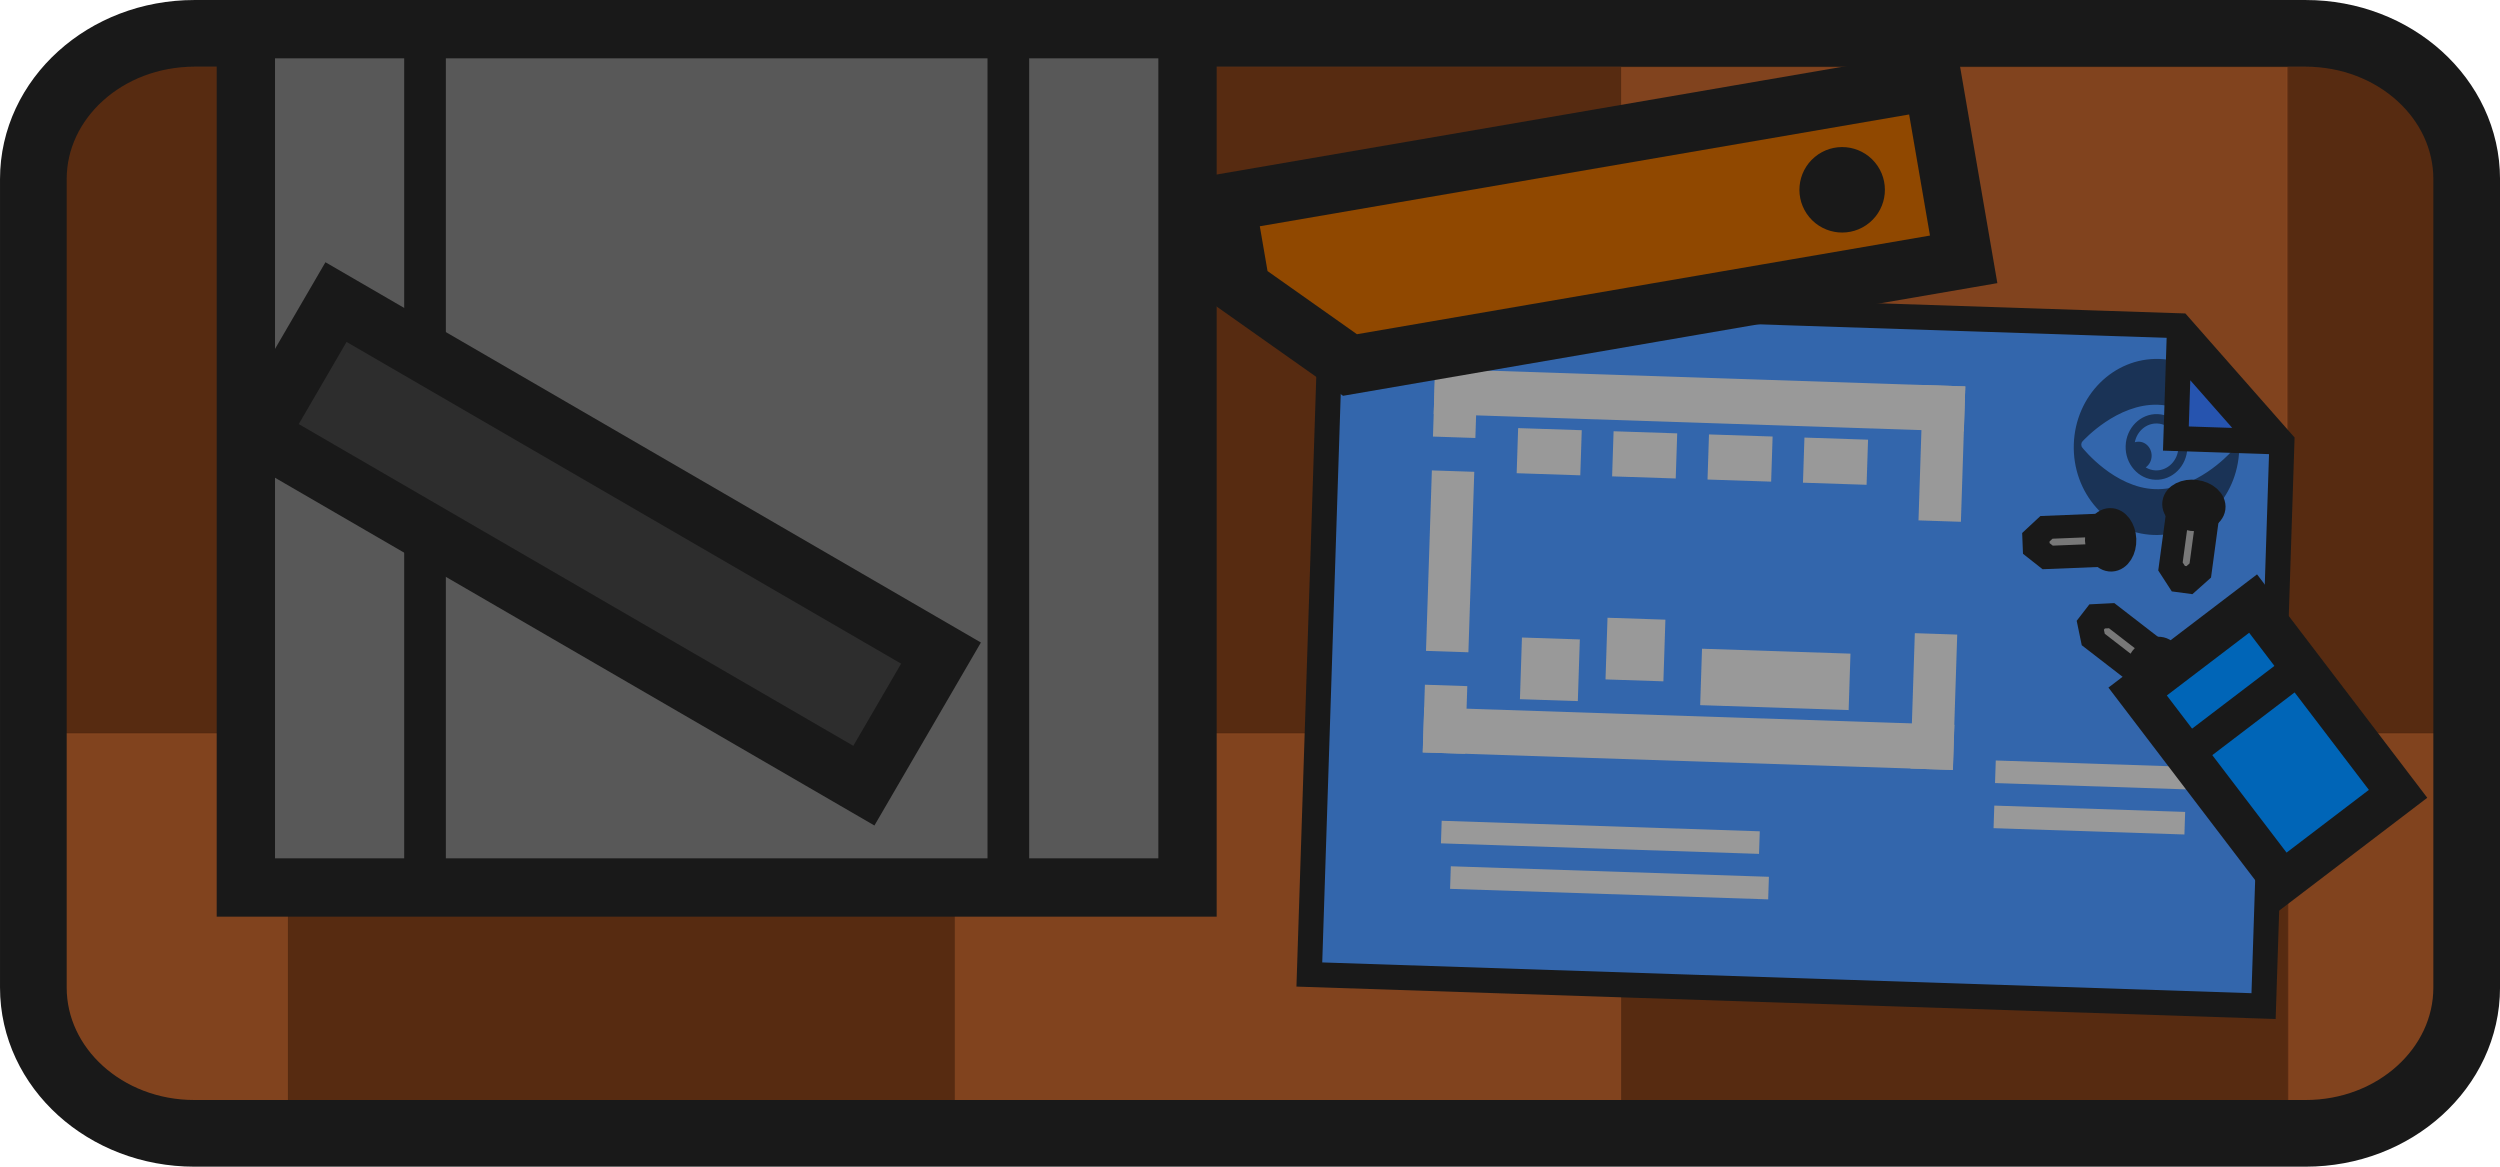
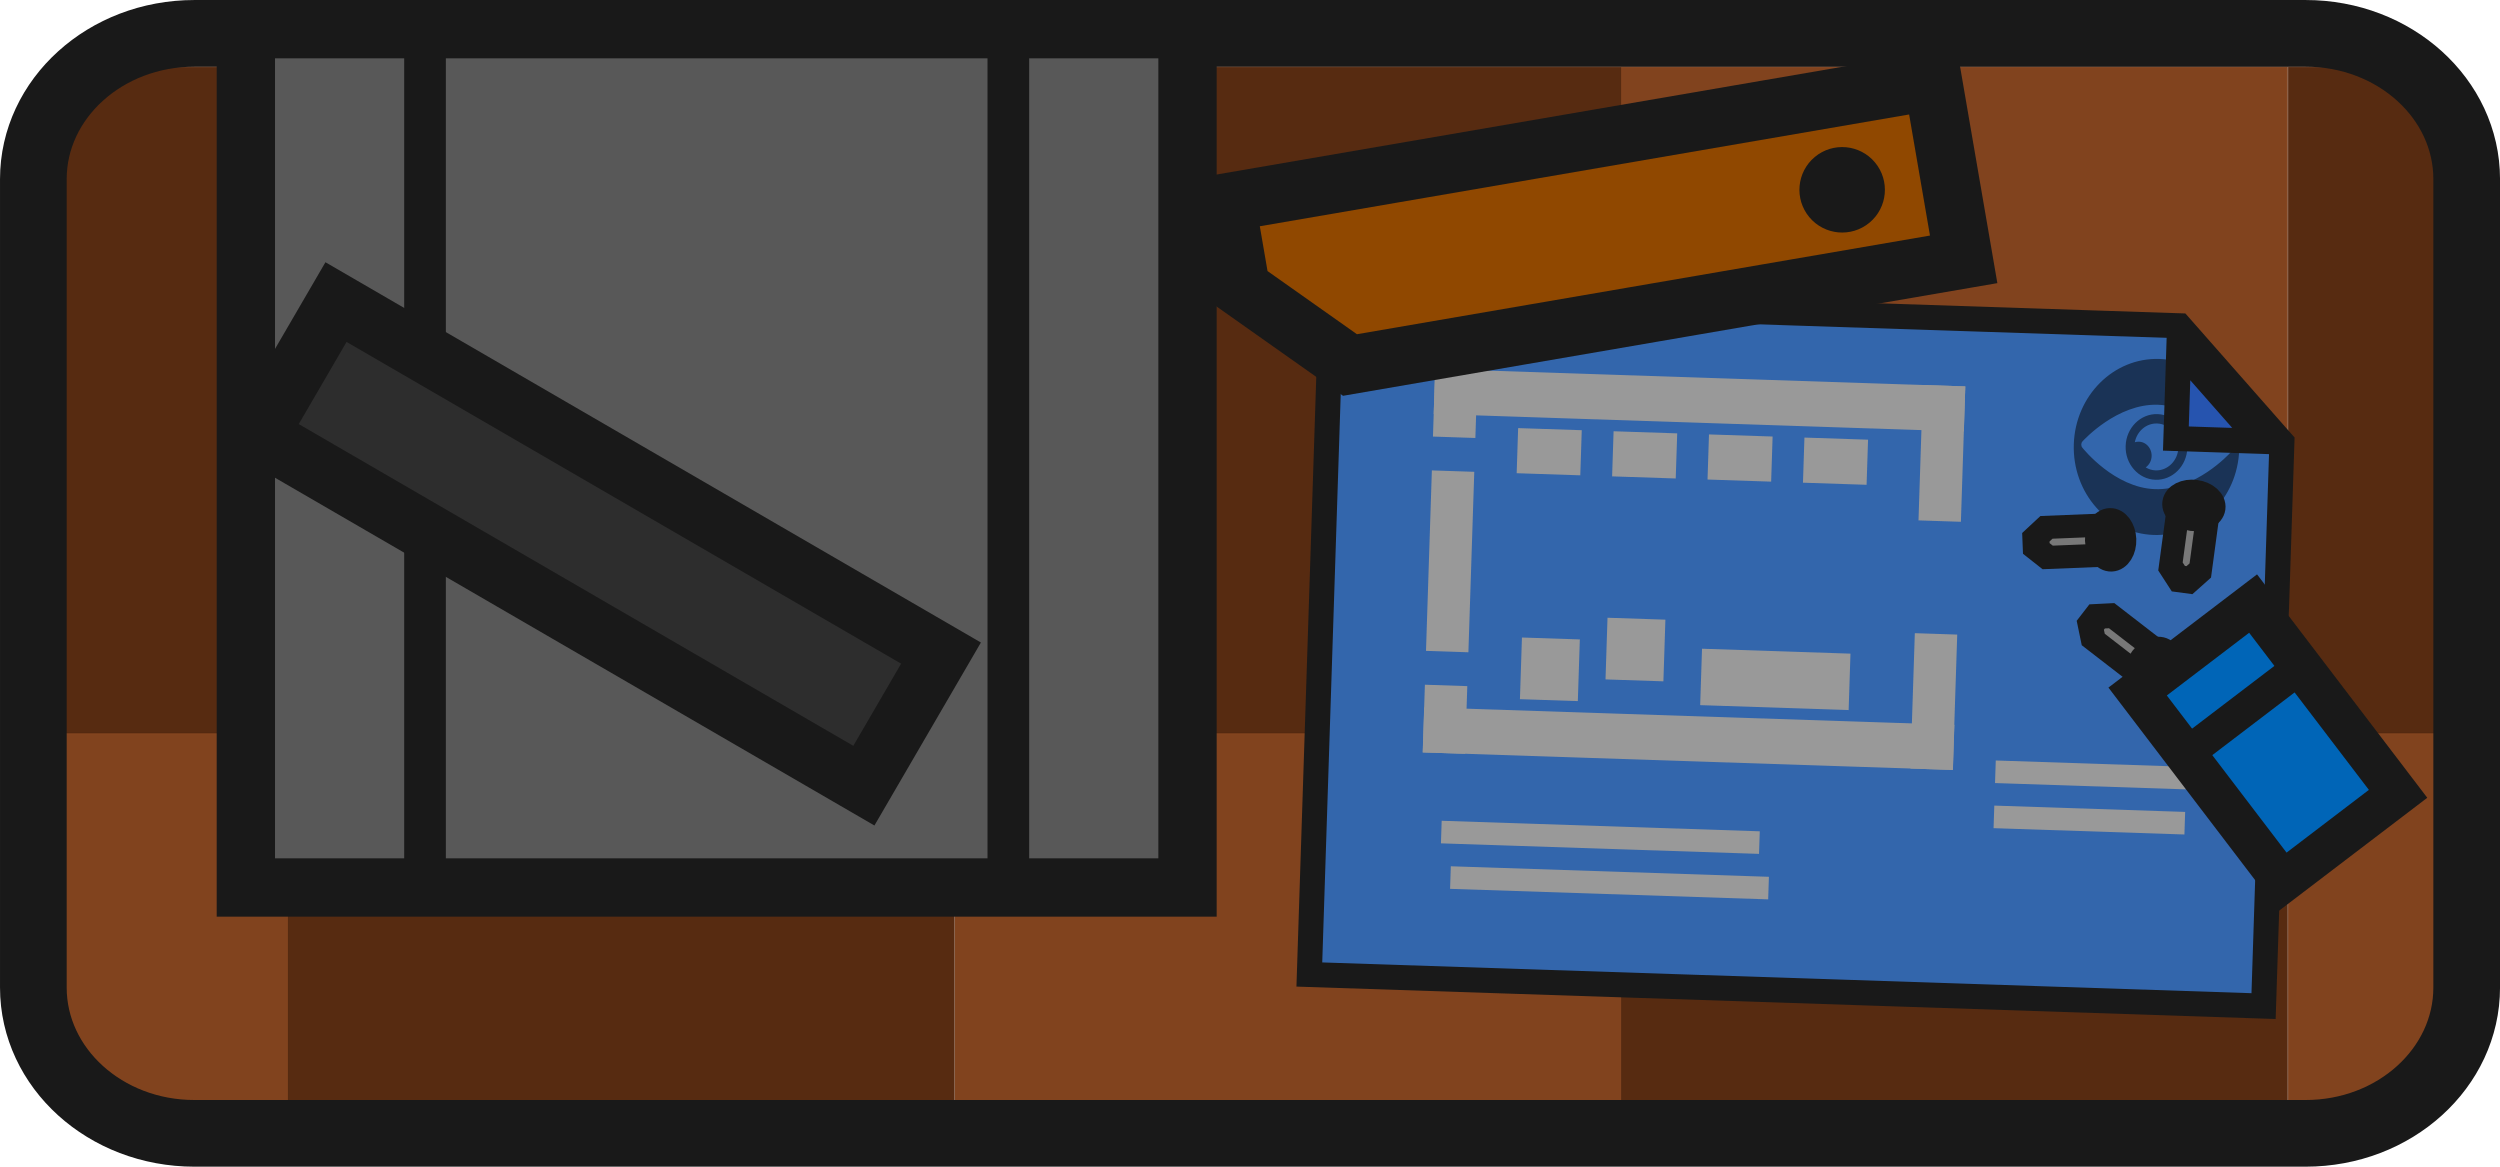
<svg xmlns="http://www.w3.org/2000/svg" xmlns:xlink="http://www.w3.org/1999/xlink" width="300" height="140" viewBox="0 0 79.374 37.042" version="1.1" id="svg27">
  <defs id="defs13">
    <pattern xlink:href="#a-61" id="pattern96" patternTransform="matrix(0.2645818,0,0,0.2645818,19.04938,305.4687)" />
    <pattern patternUnits="userSpaceOnUse" width="159.999" height="159.999" patternTransform="translate(19.05 305.467) scale(.26458)" id="a-61">
      <path fill="none" stroke-width="3.78" d="M0 0h159.999v159.999H0z" id="path1-4" />
      <path d="M0 0h80v80H0zm80 80h79.999v79.999h-80z" fill="#81431e" id="path2-081" />
      <path d="M80 0h79.999v80h-80zM0 80h80v79.999H0z" fill="#572b11" id="path3-03" />
    </pattern>
  </defs>
-   <rect style="fill:#572b11;fill-opacity:1;stroke:none;stroke-width:2.117;stroke-linecap:round;stroke-dasharray:none;stroke-opacity:1" id="rect1" width="34.925" height="77.259" x="-35.984" y="1.058" rx="4.629" ry="5.113" transform="rotate(-90)" />
  <rect style="fill:url(#pattern96);fill-opacity:1;stroke:#191919;stroke-width:2.117;stroke-linecap:round;stroke-dasharray:none;stroke-opacity:1" id="rect35" width="34.925" height="77.259" x="-35.984" y="1.058" rx="4.629" ry="5.113" transform="rotate(-90)" />
  <g id="g5">
    <rect style="fill:#585858;fill-opacity:1;stroke:#191919;stroke-width:1.852;stroke-linecap:round;stroke-dasharray:none;stroke-opacity:1" id="rect4-4-5-9-9" width="27.252" height="29.898" x="-28.178" y="7.805" transform="rotate(-90)" />
    <rect style="fill:#191919;fill-opacity:1;stroke:none;stroke-width:1.852;stroke-linecap:round;stroke-dasharray:none;stroke-opacity:1" id="rect36" width="26.459" height="1.323" x="-27.782" y="12.832" transform="rotate(-90)" />
    <rect style="fill:#191919;fill-opacity:1;stroke:none;stroke-width:1.852;stroke-linecap:round;stroke-dasharray:none;stroke-opacity:1" id="rect36-6" width="26.459" height="1.323" x="-27.782" y="31.353" transform="rotate(-90)" />
  </g>
  <path style="fill:#3366ac;fill-opacity:1;stroke:#191919;stroke-width:0.794;stroke-linecap:round;stroke-dasharray:none;stroke-opacity:1" d="m 42.27,9.452 26.931,0.891 3.25,3.693 -0.583,17.908 -30.297,-1.003 z" id="path3-5" />
  <rect style="fill:#999999;fill-opacity:1;stroke:none;stroke-width:2.117;stroke-linecap:round" id="rect2-22" width="16.841" height="1.433" x="45.923" y="10.199" transform="matrix(0.999453,0.03307074,-0.03251916,0.9994711,0,0)" />
  <rect style="fill:#999999;fill-opacity:1;stroke:none;stroke-width:2.117;stroke-linecap:round" id="rect2-2-7" width="16.841" height="1.433" x="45.926" y="20.949" transform="matrix(0.999453,0.03307074,-0.03251916,0.9994711,0,0)" />
  <rect style="fill:#999999;fill-opacity:1;stroke:none;stroke-width:2.117;stroke-linecap:round" id="rect2-7-1" width="1.347" height="5.733" x="45.923" y="13.424" transform="matrix(0.999453,0.03307074,-0.03251916,0.9994711,0,0)" />
  <rect style="fill:#999999;fill-opacity:1;stroke:none;stroke-width:2.117;stroke-linecap:round" id="rect2-7-3-5" width="1.347" height="4.3" x="61.417" y="18.082" transform="matrix(0.999453,0.03307074,-0.03251916,0.9994711,0,0)" />
  <rect style="fill:#999999;fill-opacity:1;stroke:none;stroke-width:2.117;stroke-linecap:round" id="rect2-7-3-1-2" width="1.347" height="4.3" x="61.417" y="10.199" transform="matrix(0.999453,0.03307074,-0.03251916,0.9994711,0,0)" />
  <rect style="fill:#999999;fill-opacity:1;stroke:none;stroke-width:2.117;stroke-linecap:round" id="rect2-7-5-1" width="1.347" height="2.15" x="45.923" y="20.232" transform="matrix(0.999453,0.03307074,-0.03251916,0.9994711,0,0)" />
  <rect style="fill:#999999;fill-opacity:1;stroke:none;stroke-width:2.117;stroke-linecap:round" id="rect2-7-5-4-1" width="1.347" height="2.15" x="45.923" y="10.199" transform="matrix(0.999453,0.03307074,-0.03251916,0.9994711,0,0)" />
  <rect style="fill:#999999;fill-opacity:1;stroke:none;stroke-width:2.117;stroke-linecap:round" id="rect2-7-6-0" width="2.021" height="1.433" x="48.617" y="11.991" transform="matrix(0.999453,0.03307074,-0.03251916,0.9994711,0,0)" />
  <rect style="fill:#999999;fill-opacity:1;stroke:none;stroke-width:2.117;stroke-linecap:round" id="rect2-7-6-1-1" width="2.021" height="1.433" x="51.649" y="11.991" transform="matrix(0.999453,0.03307074,-0.03251916,0.9994711,0,0)" />
  <rect style="fill:#999999;fill-opacity:1;stroke:none;stroke-width:2.117;stroke-linecap:round" id="rect2-7-6-2-8" width="2.021" height="1.433" x="54.68" y="11.991" transform="matrix(0.999453,0.03307074,-0.03251916,0.9994711,0,0)" />
  <rect style="fill:#999999;fill-opacity:1;stroke:none;stroke-width:2.117;stroke-linecap:round" id="rect2-7-6-2-9-7" width="2.021" height="1.433" x="57.712" y="11.991" transform="matrix(0.999453,0.03307074,-0.03251916,0.9994711,0,0)" />
  <rect style="fill:#999999;fill-opacity:1;stroke:none;stroke-width:2.117;stroke-linecap:round" id="rect2-7-6-2-9-4-6" width="1.839" height="1.959" x="48.954" y="18.632" transform="matrix(0.999453,0.03307074,-0.03251916,0.9994711,0,0)" />
  <rect style="fill:#999999;fill-opacity:1;stroke:none;stroke-width:2.117;stroke-linecap:round" id="rect2-7-6-2-9-4-0-0" width="1.839" height="1.959" x="51.649" y="17.915" transform="matrix(0.999453,0.03307074,-0.03251916,0.9994711,0,0)" />
  <rect style="fill:#999999;fill-opacity:1;stroke:none;stroke-width:2.117;stroke-linecap:round" id="rect2-7-6-2-9-4-7-3-0" width="4.716" height="1.792" x="54.68" y="18.799" transform="matrix(0.999453,0.03307074,-0.03251916,0.9994711,0,0)" />
  <rect style="fill:#999999;fill-opacity:1;stroke:none;stroke-width:2.117;stroke-linecap:round" id="rect2-7-0-4-95" width="10.105" height="0.717" x="46.596" y="24.532" transform="matrix(0.999453,0.03307074,-0.03251916,0.9994711,0,0)" />
  <rect style="fill:#999999;fill-opacity:1;stroke:none;stroke-width:2.117;stroke-linecap:round" id="rect2-7-0-4-9-6" width="10.105" height="0.717" x="46.933" y="25.966" transform="matrix(0.999453,0.03307074,-0.03251916,0.9994711,0,0)" />
  <rect style="fill:#999999;fill-opacity:1;stroke:none;stroke-width:2.117;stroke-linecap:round" id="rect2-7-0-4-9-1-2" width="6.063" height="0.717" x="64.117" y="22.037" transform="matrix(0.999453,0.03307074,-0.03251916,0.9994711,0,0)" />
  <rect style="fill:#999999;fill-opacity:1;stroke:none;stroke-width:2.117;stroke-linecap:round" id="rect2-7-0-4-9-1-7-8" width="6.063" height="0.717" x="64.117" y="23.47" transform="matrix(0.999453,0.03307074,-0.03251916,0.9994711,0,0)" />
  <path style="fill:#000000;fill-opacity:0.499;stroke:none;stroke-width:1.558;stroke-linecap:round;stroke-linejoin:round;stroke-miterlimit:4;stroke-dasharray:none;stroke-opacity:1" d="m 68.378,16.985 a 2.627,2.795 1.624 0 0 2.717,-2.707 2.627,2.795 1.624 0 0 -2.535,-2.881 2.627,2.795 1.624 0 0 -2.717,2.707 2.627,2.795 1.624 0 0 2.535,2.881 z m 0.047,-1.454 c -1.284,-0.043 -2.271,-1.267 -2.312,-1.319 -0.046,-0.058 -0.043,-0.143 0.006,-0.198 0.044,-0.049 1.108,-1.205 2.393,-1.163 1.284,0.043 2.271,1.267 2.312,1.319 0.046,0.058 0.043,0.143 -0.006,0.198 -0.044,0.049 -1.108,1.205 -2.393,1.163 z m 0.01,-0.298 c 0.54,0.018 0.995,-0.435 1.013,-1.01 0.019,-0.575 -0.406,-1.057 -0.946,-1.075 -0.54,-0.018 -0.995,0.435 -1.013,1.01 -0.019,0.575 0.406,1.057 0.946,1.075 z m 0.004,-0.298 c -0.114,-0.004 -0.22,-0.039 -0.313,-0.095 0.109,-0.078 0.183,-0.207 0.188,-0.357 0.009,-0.293 -0.249,-0.528 -0.534,-0.441 0.068,-0.349 0.362,-0.608 0.708,-0.596 0.386,0.013 0.689,0.357 0.675,0.768 -0.013,0.41 -0.338,0.734 -0.724,0.721 z" id="path874-8-3-6-5" />
  <path style="fill:#2654af;fill-opacity:1;stroke:#191919;stroke-width:0.794;stroke-linecap:round;stroke-dasharray:none;stroke-opacity:1" d="m 69.084,13.924 0.093,-2.865 2.6,2.954 z" id="path2-9" />
  <g id="g3" transform="rotate(67.69383,32.3664,29.84795)">
    <g id="g67" transform="matrix(0.3420224,-0.9396989,0.9396989,0.3420224,-339.4523,389.4936)">
      <path style="fill:#787878;fill-opacity:1;stroke:#191919;stroke-width:1.225;stroke-linecap:round;stroke-dasharray:none;stroke-opacity:1" id="rect64" width="3.107" height="1.593" x="487.765" y="234.681" d="m 488.265,234.681 2.607,0 v 1.593 h -2.607 l -0.5,-0.5 v -0.593 z" transform="matrix(0.6999992,0,0,0.6,156.447,73.79781)" />
      <ellipse style="fill:#191919;fill-opacity:1;stroke:#191919;stroke-width:0.794;stroke-linecap:round;stroke-dasharray:none;stroke-opacity:1" id="path67" cx="500.252" cy="215.084" rx="0.418" ry="0.611" />
    </g>
    <g id="g67-1" transform="matrix(0.8660312,-0.5000033,0.5000033,0.8660312,-502.7893,57.11692)">
      <path style="fill:#787878;fill-opacity:1;stroke:#191919;stroke-width:1.225;stroke-linecap:round;stroke-dasharray:none;stroke-opacity:1" id="rect64-0" width="3.107" height="1.593" x="487.765" y="234.681" d="m 488.265,234.681 2.607,0 v 1.593 h -2.607 l -0.5,-0.5 v -0.593 z" transform="matrix(0.6999992,0,0,0.6,156.447,73.79781)" />
      <ellipse style="fill:#191919;fill-opacity:1;stroke:#191919;stroke-width:0.794;stroke-linecap:round;stroke-dasharray:none;stroke-opacity:1" id="path67-1" cx="500.252" cy="215.084" rx="0.418" ry="0.611" />
    </g>
    <g id="g67-8" transform="matrix(-0.8660312,-0.5000033,0.5000033,-0.8660312,359.4435,426.5083)">
      <path style="fill:#787878;fill-opacity:1;stroke:#191919;stroke-width:1.225;stroke-linecap:round;stroke-dasharray:none;stroke-opacity:1" id="rect64-00" width="3.107" height="1.593" x="487.765" y="234.681" d="m 488.265,234.681 2.607,0 v 1.593 h -2.607 l -0.5,-0.5 v -0.593 z" transform="matrix(0.6999992,0,0,0.6,156.447,73.79781)" />
      <ellipse style="fill:#191919;fill-opacity:1;stroke:#191919;stroke-width:0.794;stroke-linecap:round;stroke-dasharray:none;stroke-opacity:1" id="path67-9" cx="500.252" cy="215.084" rx="0.418" ry="0.611" />
    </g>
    <g id="g123" transform="matrix(-0.2588208,-0.9659323,0.9659323,-0.2588208,75.53022,475.0709)">
      <rect style="fill:#0065b7;fill-opacity:1;stroke:#191919;stroke-width:1.323;stroke-linecap:round;stroke-dasharray:none;stroke-opacity:1" id="rect61" width="7.595" height="4.609" x="-96.374" y="474.243" transform="rotate(-90)" />
      <rect style="opacity:1;fill:#191919;fill-opacity:1;stroke:none;stroke-width:1.288;stroke-linecap:round;stroke-dasharray:none;stroke-opacity:1" id="rect122" width="5.292" height="1.058" x="473.902" y="90.764" />
    </g>
  </g>
  <rect style="fill:#2d2d2d;fill-opacity:1;stroke:#191919;stroke-width:1.852;stroke-linecap:round;stroke-dasharray:none;stroke-opacity:1" id="rect3" width="22.208" height="4.87" x="14.044" y="2.943" transform="matrix(0.8649678,0.5018274,-0.5029777,0.8642994,0,0)" />
  <g id="g69" transform="matrix(0.7686347,-0.6396985,0.6396985,0.7686347,-471.0292,178.2224)">
    <path style="fill:#904800;fill-opacity:1;stroke:#191919;stroke-width:1.852;stroke-linecap:round;stroke-dasharray:none;stroke-opacity:1" id="rect4-4-5-9-0" width="5.753" height="22.771" x="463.039" y="-23.424" transform="rotate(-60,673.7686,56.73436)" d="m 466.039,-23.424 h 2.753 V -0.653 H 463.039 V -20.424 Z" />
    <circle style="opacity:1;fill:#191919;fill-opacity:1;stroke:none;stroke-width:1.852;stroke-linecap:round;stroke-dasharray:none;stroke-opacity:1" id="path61" cx="-206.373" cy="517.152" r="1.357" transform="rotate(-90)" />
  </g>
</svg>
